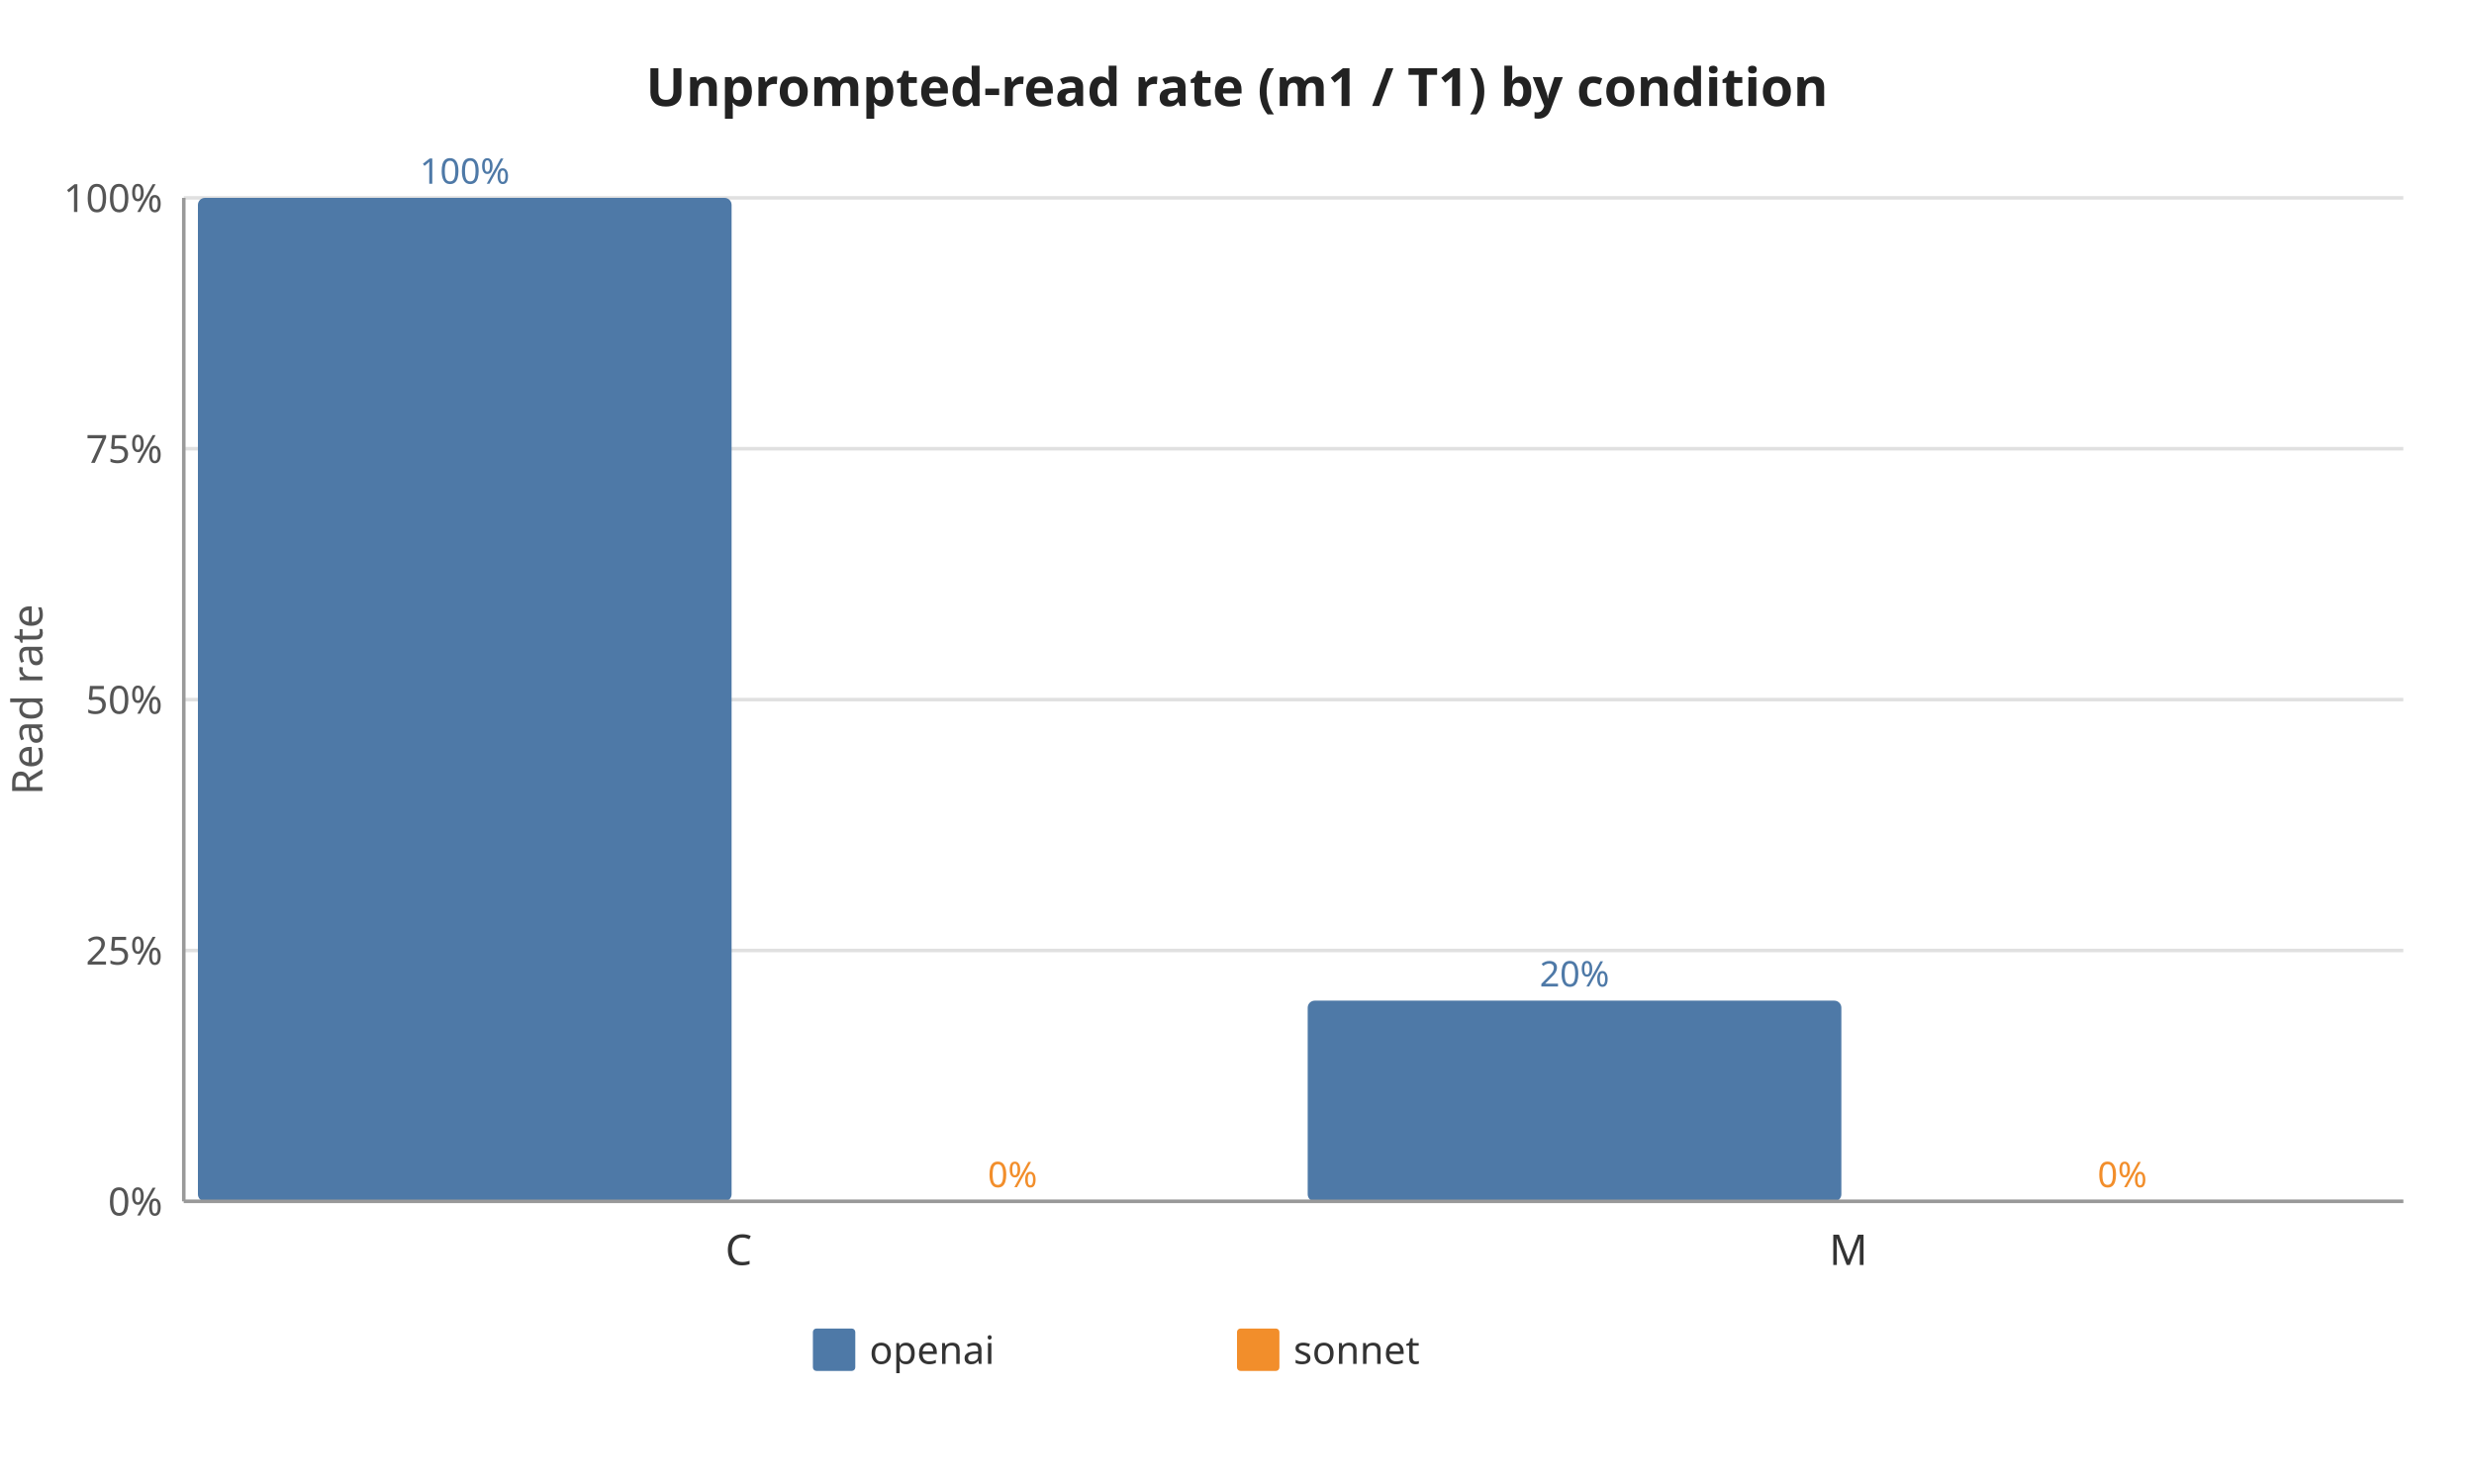
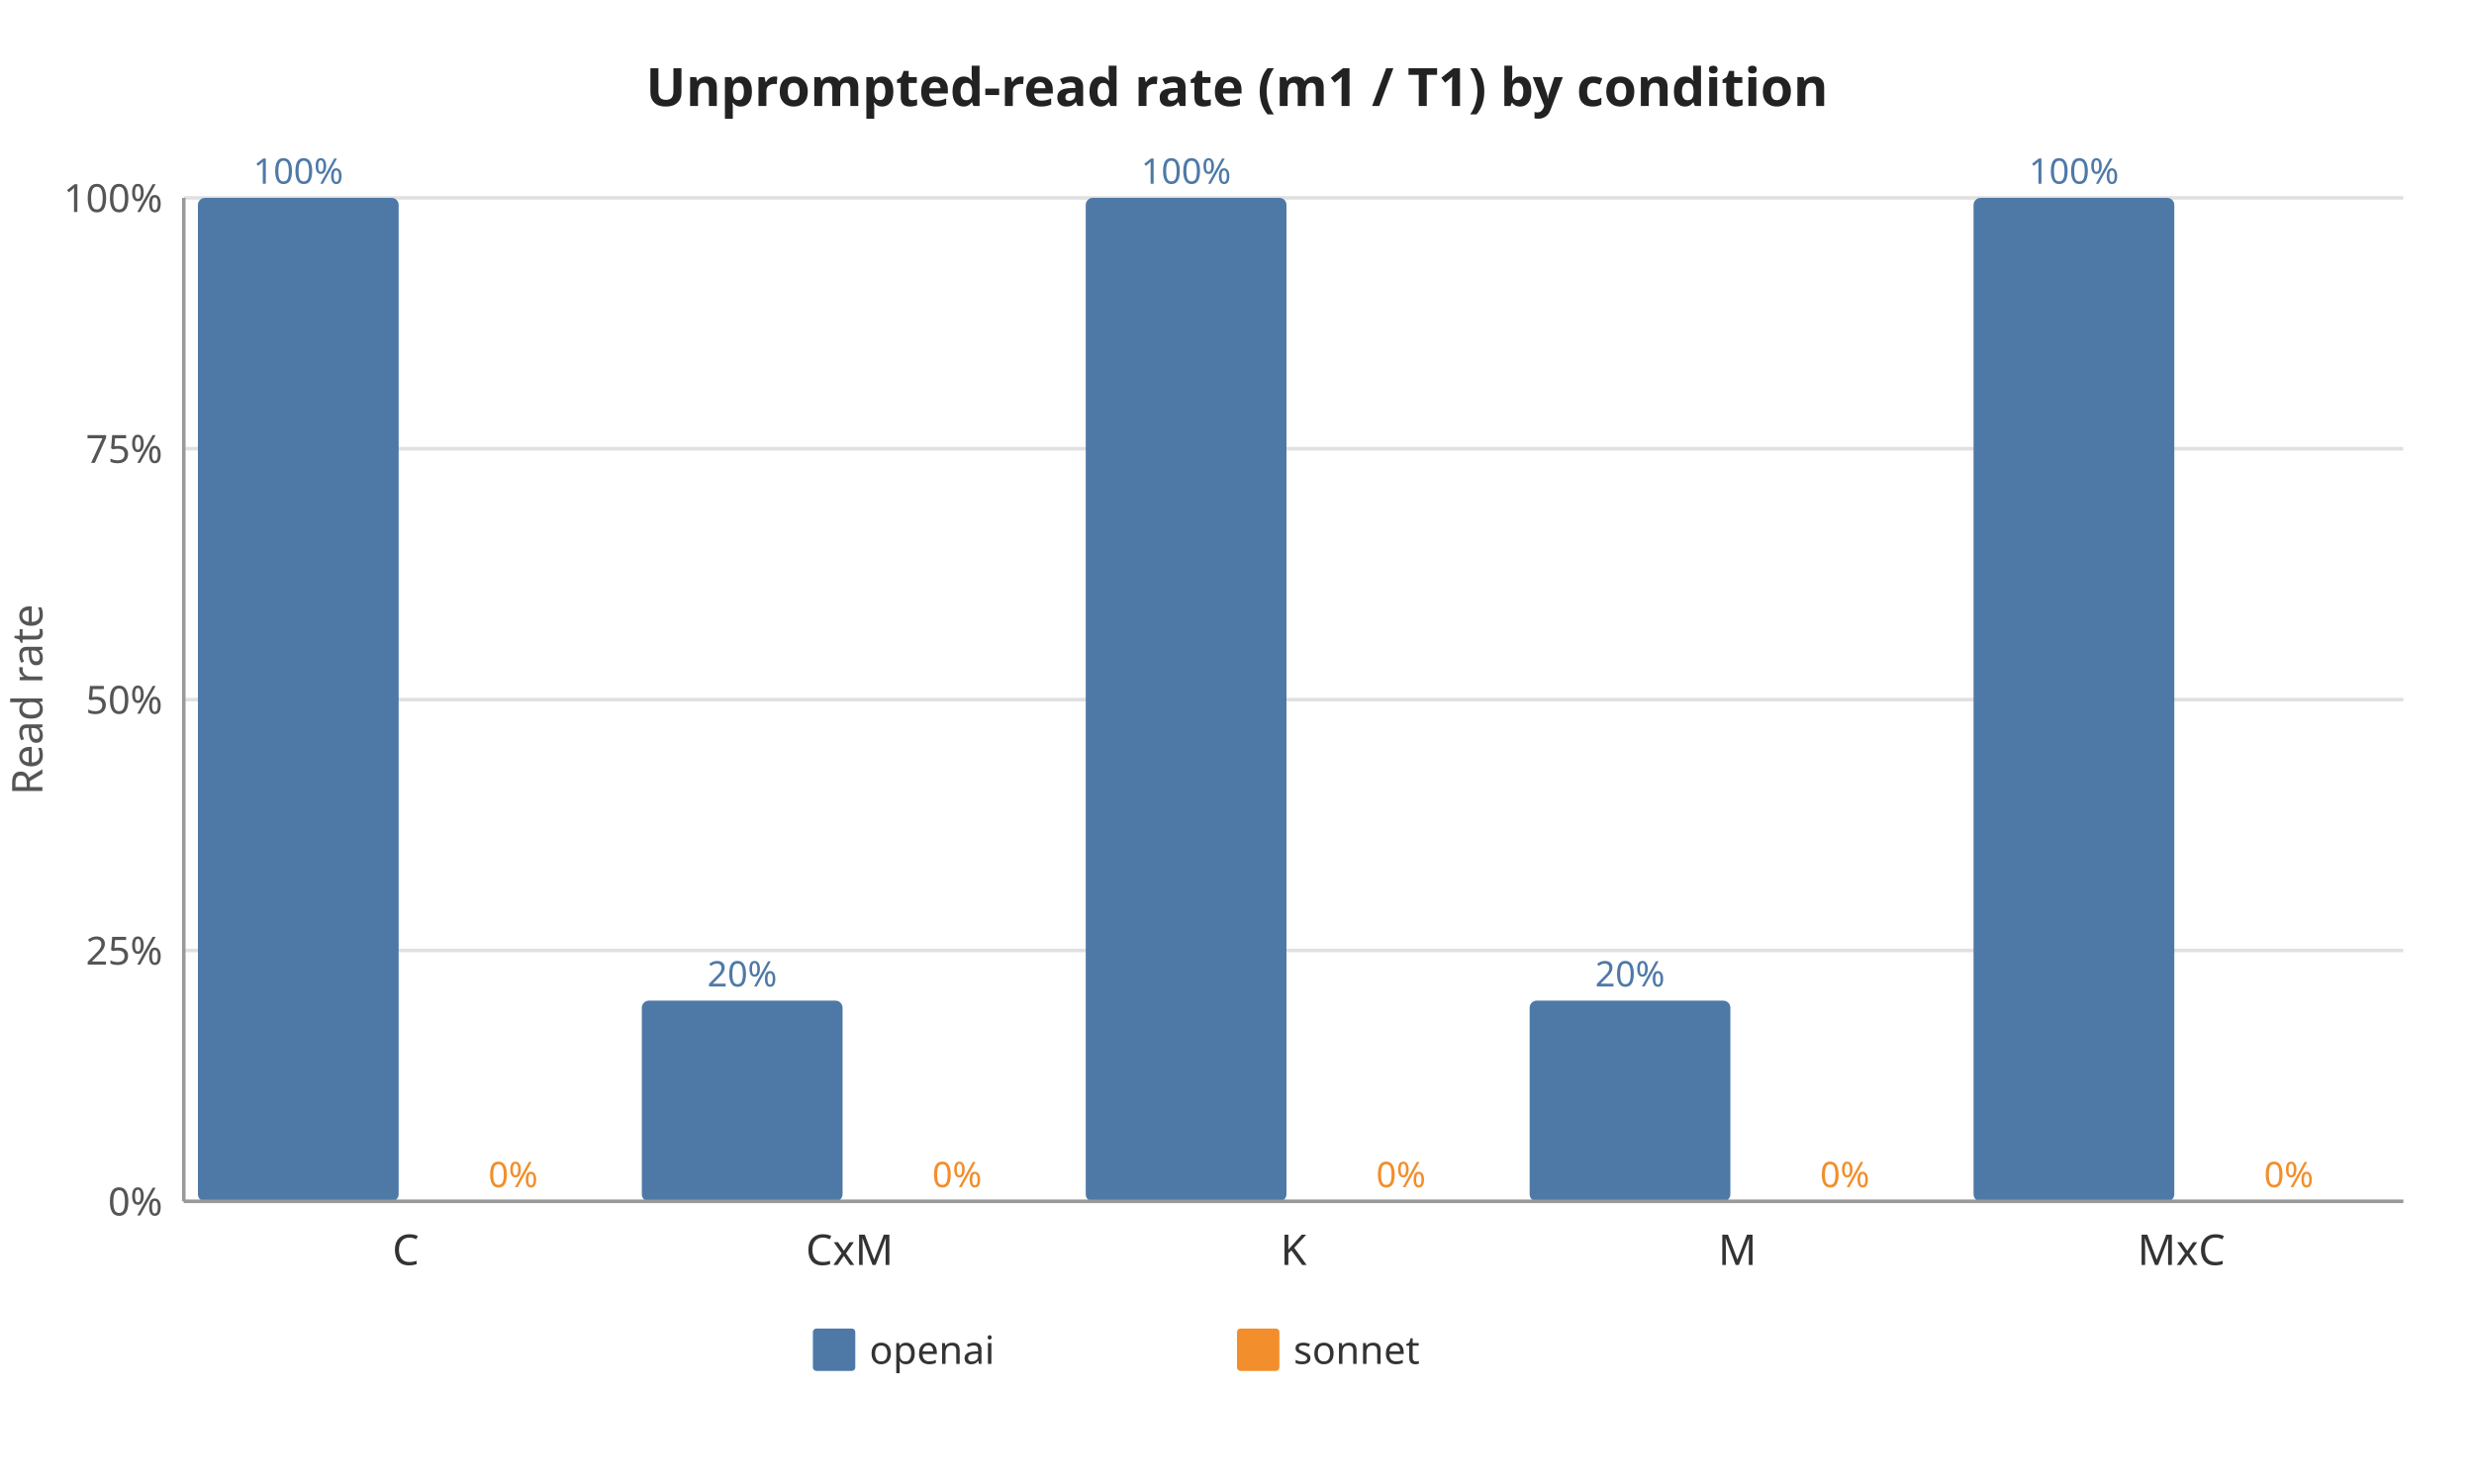
<svg xmlns="http://www.w3.org/2000/svg" viewBox="0 0 700 420" width="700" height="420" font-family="sans-serif">
  <rect width="700" height="420" fill="#fff" />
  <text x="350" y="30" text-anchor="middle" font-size="15" font-weight="bold" fill="#222">Unprompted-read rate (m1 / T1) by condition</text>
  <g transform="translate(52,56)">
    <line x1="0" y1="284" x2="628" y2="284" stroke="#e0e0e0" stroke-width="1" />
    <text x="-6" y="288" text-anchor="end" font-size="11" fill="#555">0%</text>
    <line x1="0" y1="213" x2="628" y2="213" stroke="#e0e0e0" stroke-width="1" />
    <text x="-6" y="217" text-anchor="end" font-size="11" fill="#555">25%</text>
    <line x1="0" y1="142" x2="628" y2="142" stroke="#e0e0e0" stroke-width="1" />
    <text x="-6" y="146" text-anchor="end" font-size="11" fill="#555">50%</text>
    <line x1="0" y1="71" x2="628" y2="71" stroke="#e0e0e0" stroke-width="1" />
    <text x="-6" y="75" text-anchor="end" font-size="11" fill="#555">75%</text>
    <line x1="0" y1="0" x2="628" y2="0" stroke="#e0e0e0" stroke-width="1" />
    <text x="-6" y="4" text-anchor="end" font-size="11" fill="#555">100%</text>
    <text transform="rotate(-90)" x="-142" y="-40" text-anchor="middle" font-size="12" fill="#555">Read rate</text>
-     <rect x="4.0" y="0.0" width="151.0" height="284.0" fill="#4e79a7" rx="2" />
-     <text x="79.5" y="-4.0" text-anchor="middle" font-size="10" fill="#4e79a7">100%</text>
-     <rect x="159.0" y="284.0" width="151.0" height="0.0" fill="#f28e2b" rx="2" />
-     <text x="234.5" y="280.0" text-anchor="middle" font-size="10" fill="#f28e2b">0%</text>
-     <text x="157.0" y="302" text-anchor="middle" font-size="12" fill="#333">C</text>
-     <rect x="318.0" y="227.2" width="151.0" height="56.8" fill="#4e79a7" rx="2" />
-     <text x="393.5" y="223.2" text-anchor="middle" font-size="10" fill="#4e79a7">20%</text>
-     <rect x="473.0" y="284.0" width="151.0" height="0.0" fill="#f28e2b" rx="2" />
-     <text x="548.5" y="280.0" text-anchor="middle" font-size="10" fill="#f28e2b">0%</text>
-     <text x="471.0" y="302" text-anchor="middle" font-size="12" fill="#333">M</text>
+     <rect x="4.0" y="0.0" width="56.8" height="284.0" fill="#4e79a7" rx="2" />
+     <text x="32.4" y="-4.0" text-anchor="middle" font-size="10" fill="#4e79a7">100%</text>
+     <rect x="64.8" y="284.0" width="56.8" height="0.0" fill="#f28e2b" rx="2" />
+     <text x="93.2" y="280.0" text-anchor="middle" font-size="10" fill="#f28e2b">0%</text>
+     <text x="62.8" y="302" text-anchor="middle" font-size="12" fill="#333">C</text>
+     <rect x="129.6" y="227.2" width="56.8" height="56.8" fill="#4e79a7" rx="2" />
+     <text x="158.0" y="223.2" text-anchor="middle" font-size="10" fill="#4e79a7">20%</text>
+     <rect x="190.4" y="284.0" width="56.8" height="0.0" fill="#f28e2b" rx="2" />
+     <text x="218.8" y="280.0" text-anchor="middle" font-size="10" fill="#f28e2b">0%</text>
+     <text x="188.4" y="302" text-anchor="middle" font-size="12" fill="#333">CxM</text>
+     <rect x="255.2" y="0.0" width="56.8" height="284.0" fill="#4e79a7" rx="2" />
+     <text x="283.6" y="-4.0" text-anchor="middle" font-size="10" fill="#4e79a7">100%</text>
+     <rect x="316.0" y="284.0" width="56.8" height="0.0" fill="#f28e2b" rx="2" />
+     <text x="344.4" y="280.0" text-anchor="middle" font-size="10" fill="#f28e2b">0%</text>
+     <text x="314.0" y="302" text-anchor="middle" font-size="12" fill="#333">K</text>
+     <rect x="380.8" y="227.2" width="56.8" height="56.8" fill="#4e79a7" rx="2" />
+     <text x="409.2" y="223.2" text-anchor="middle" font-size="10" fill="#4e79a7">20%</text>
+     <rect x="441.6" y="284.0" width="56.8" height="0.0" fill="#f28e2b" rx="2" />
+     <text x="470.0" y="280.0" text-anchor="middle" font-size="10" fill="#f28e2b">0%</text>
+     <text x="439.6" y="302" text-anchor="middle" font-size="12" fill="#333">M</text>
+     <rect x="506.4" y="0.0" width="56.8" height="284.0" fill="#4e79a7" rx="2" />
+     <text x="534.8" y="-4.0" text-anchor="middle" font-size="10" fill="#4e79a7">100%</text>
+     <rect x="567.2" y="284.0" width="56.8" height="0.0" fill="#f28e2b" rx="2" />
+     <text x="595.6" y="280.0" text-anchor="middle" font-size="10" fill="#f28e2b">0%</text>
+     <text x="565.2" y="302" text-anchor="middle" font-size="12" fill="#333">MxC</text>
    <line x1="0" y1="0" x2="0" y2="284" stroke="#999" stroke-width="1" />
    <line x1="0" y1="284" x2="628" y2="284" stroke="#999" stroke-width="1" />
  </g>
  <rect x="230" y="376" width="12" height="12" fill="#4e79a7" rx="1" />
  <text x="246" y="386" font-size="11" fill="#333">openai</text>
  <rect x="350" y="376" width="12" height="12" fill="#f28e2b" rx="1" />
  <text x="366" y="386" font-size="11" fill="#333">sonnet</text>
</svg>
